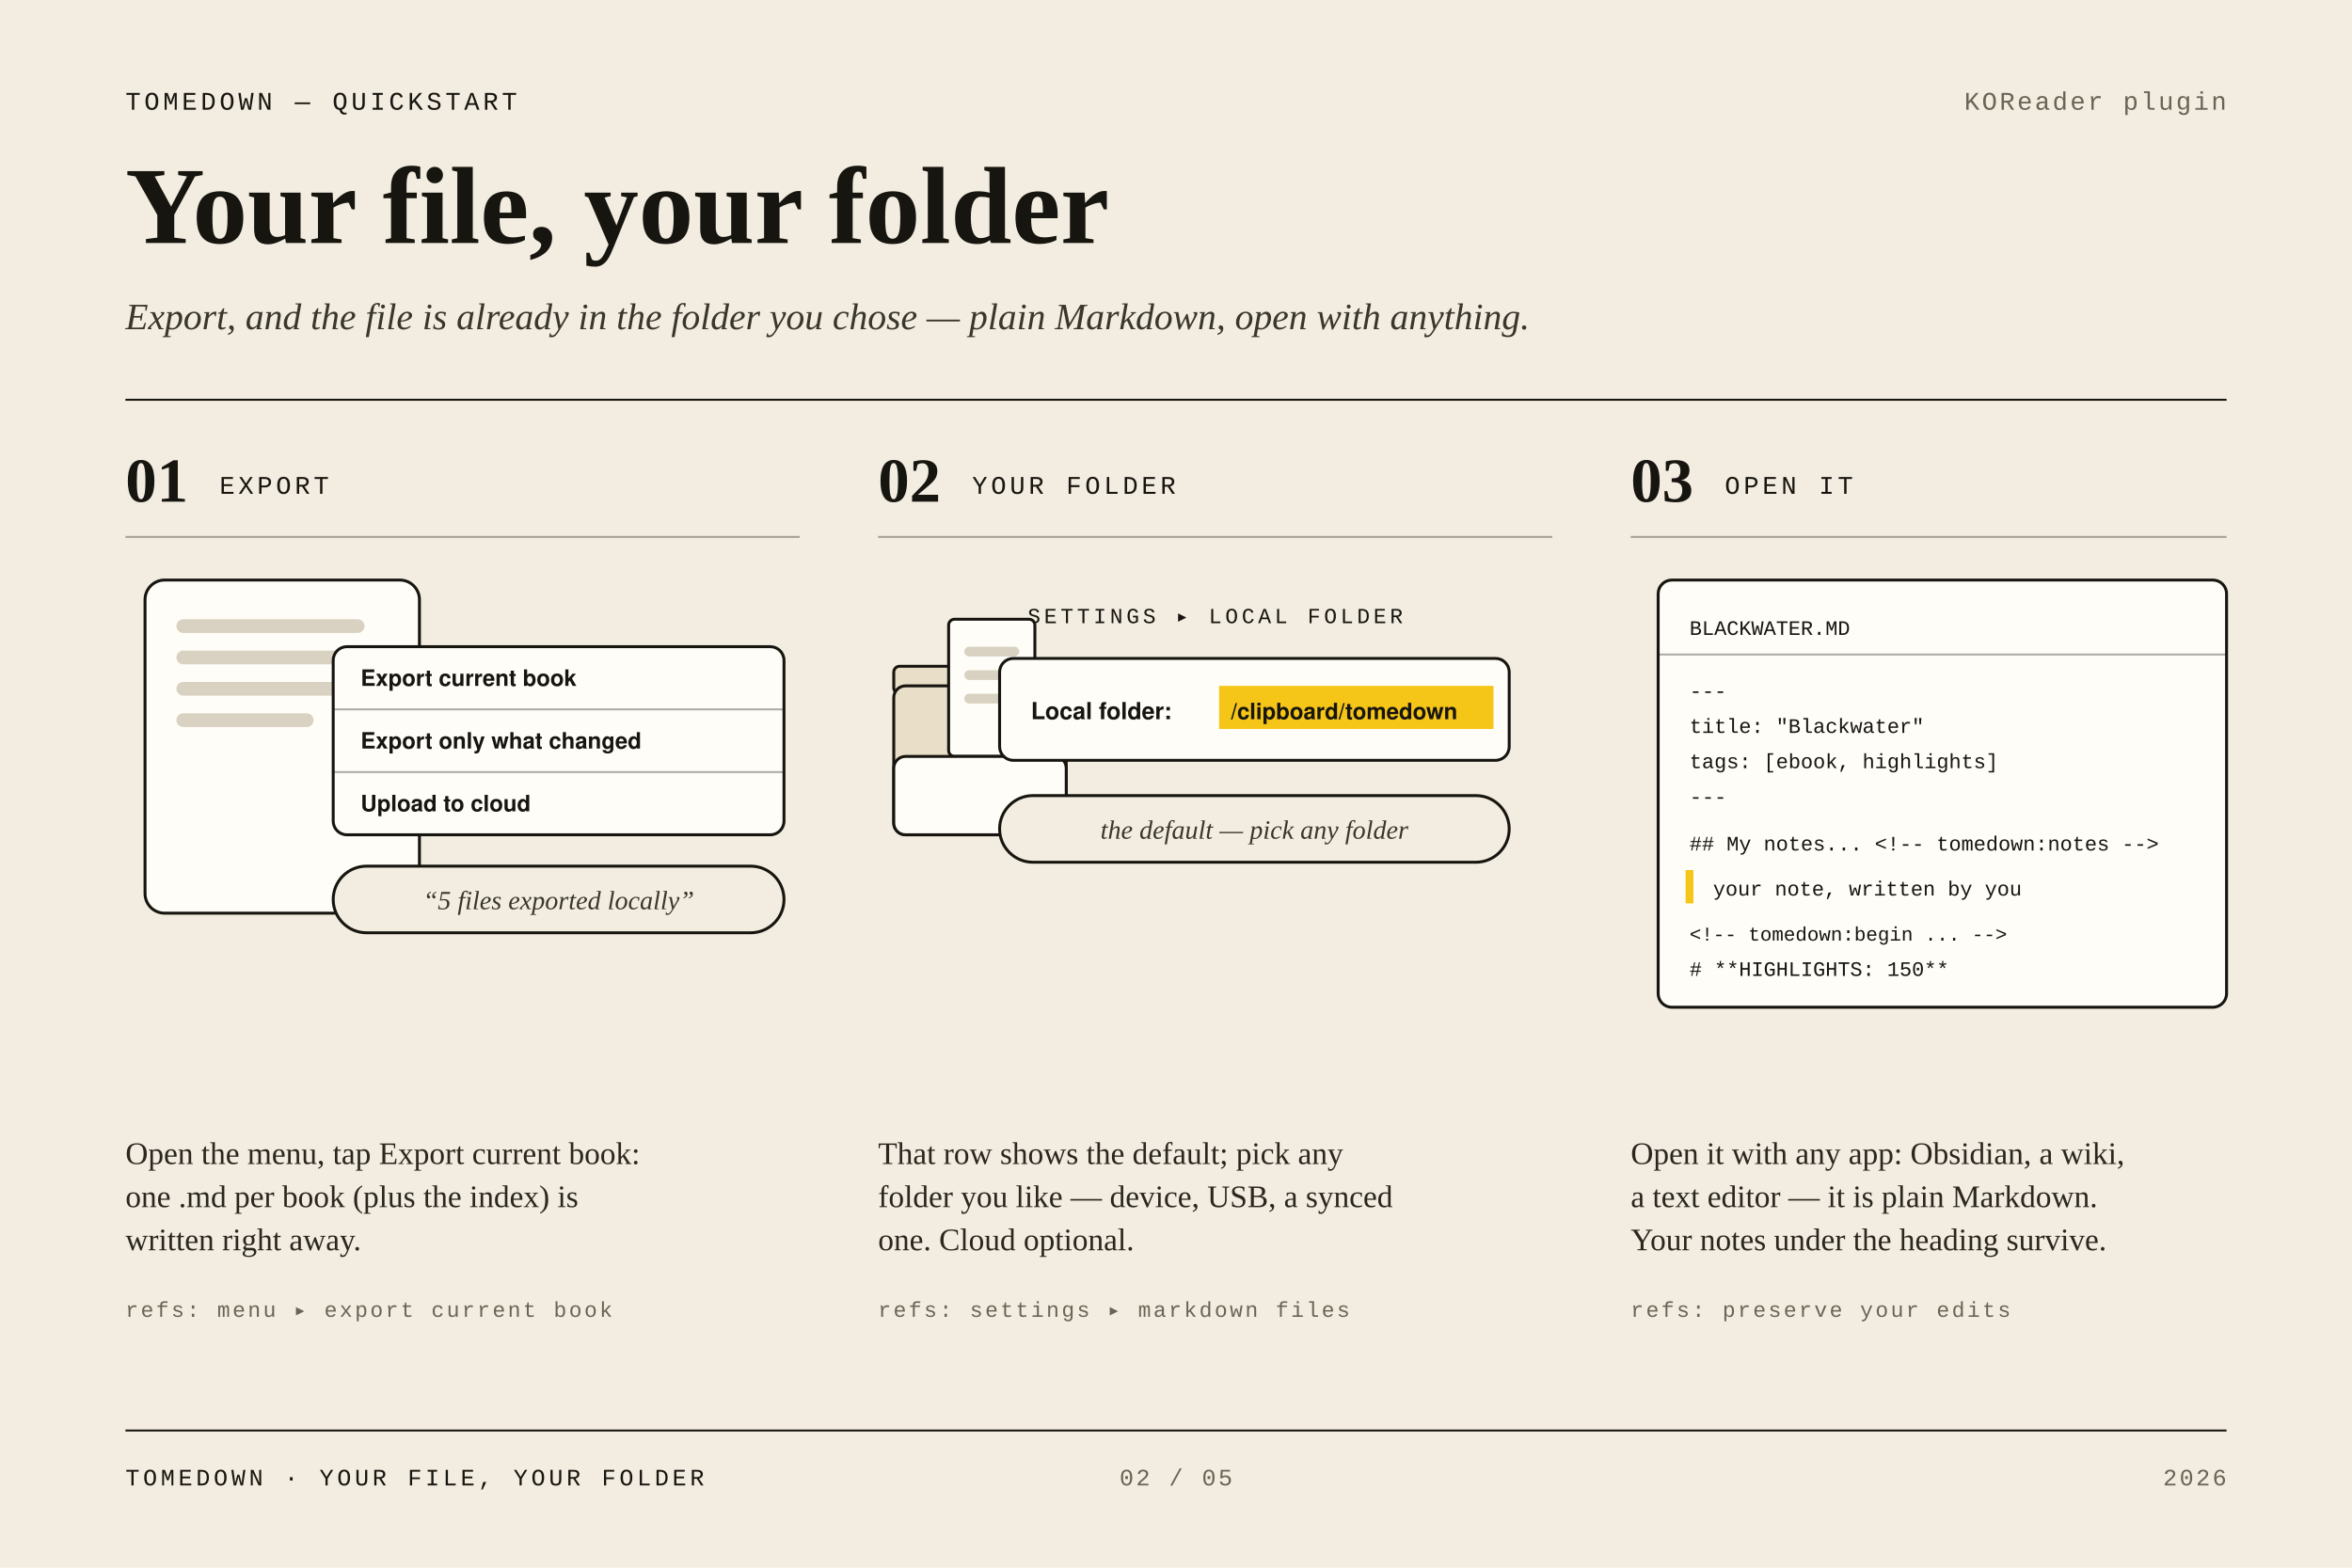
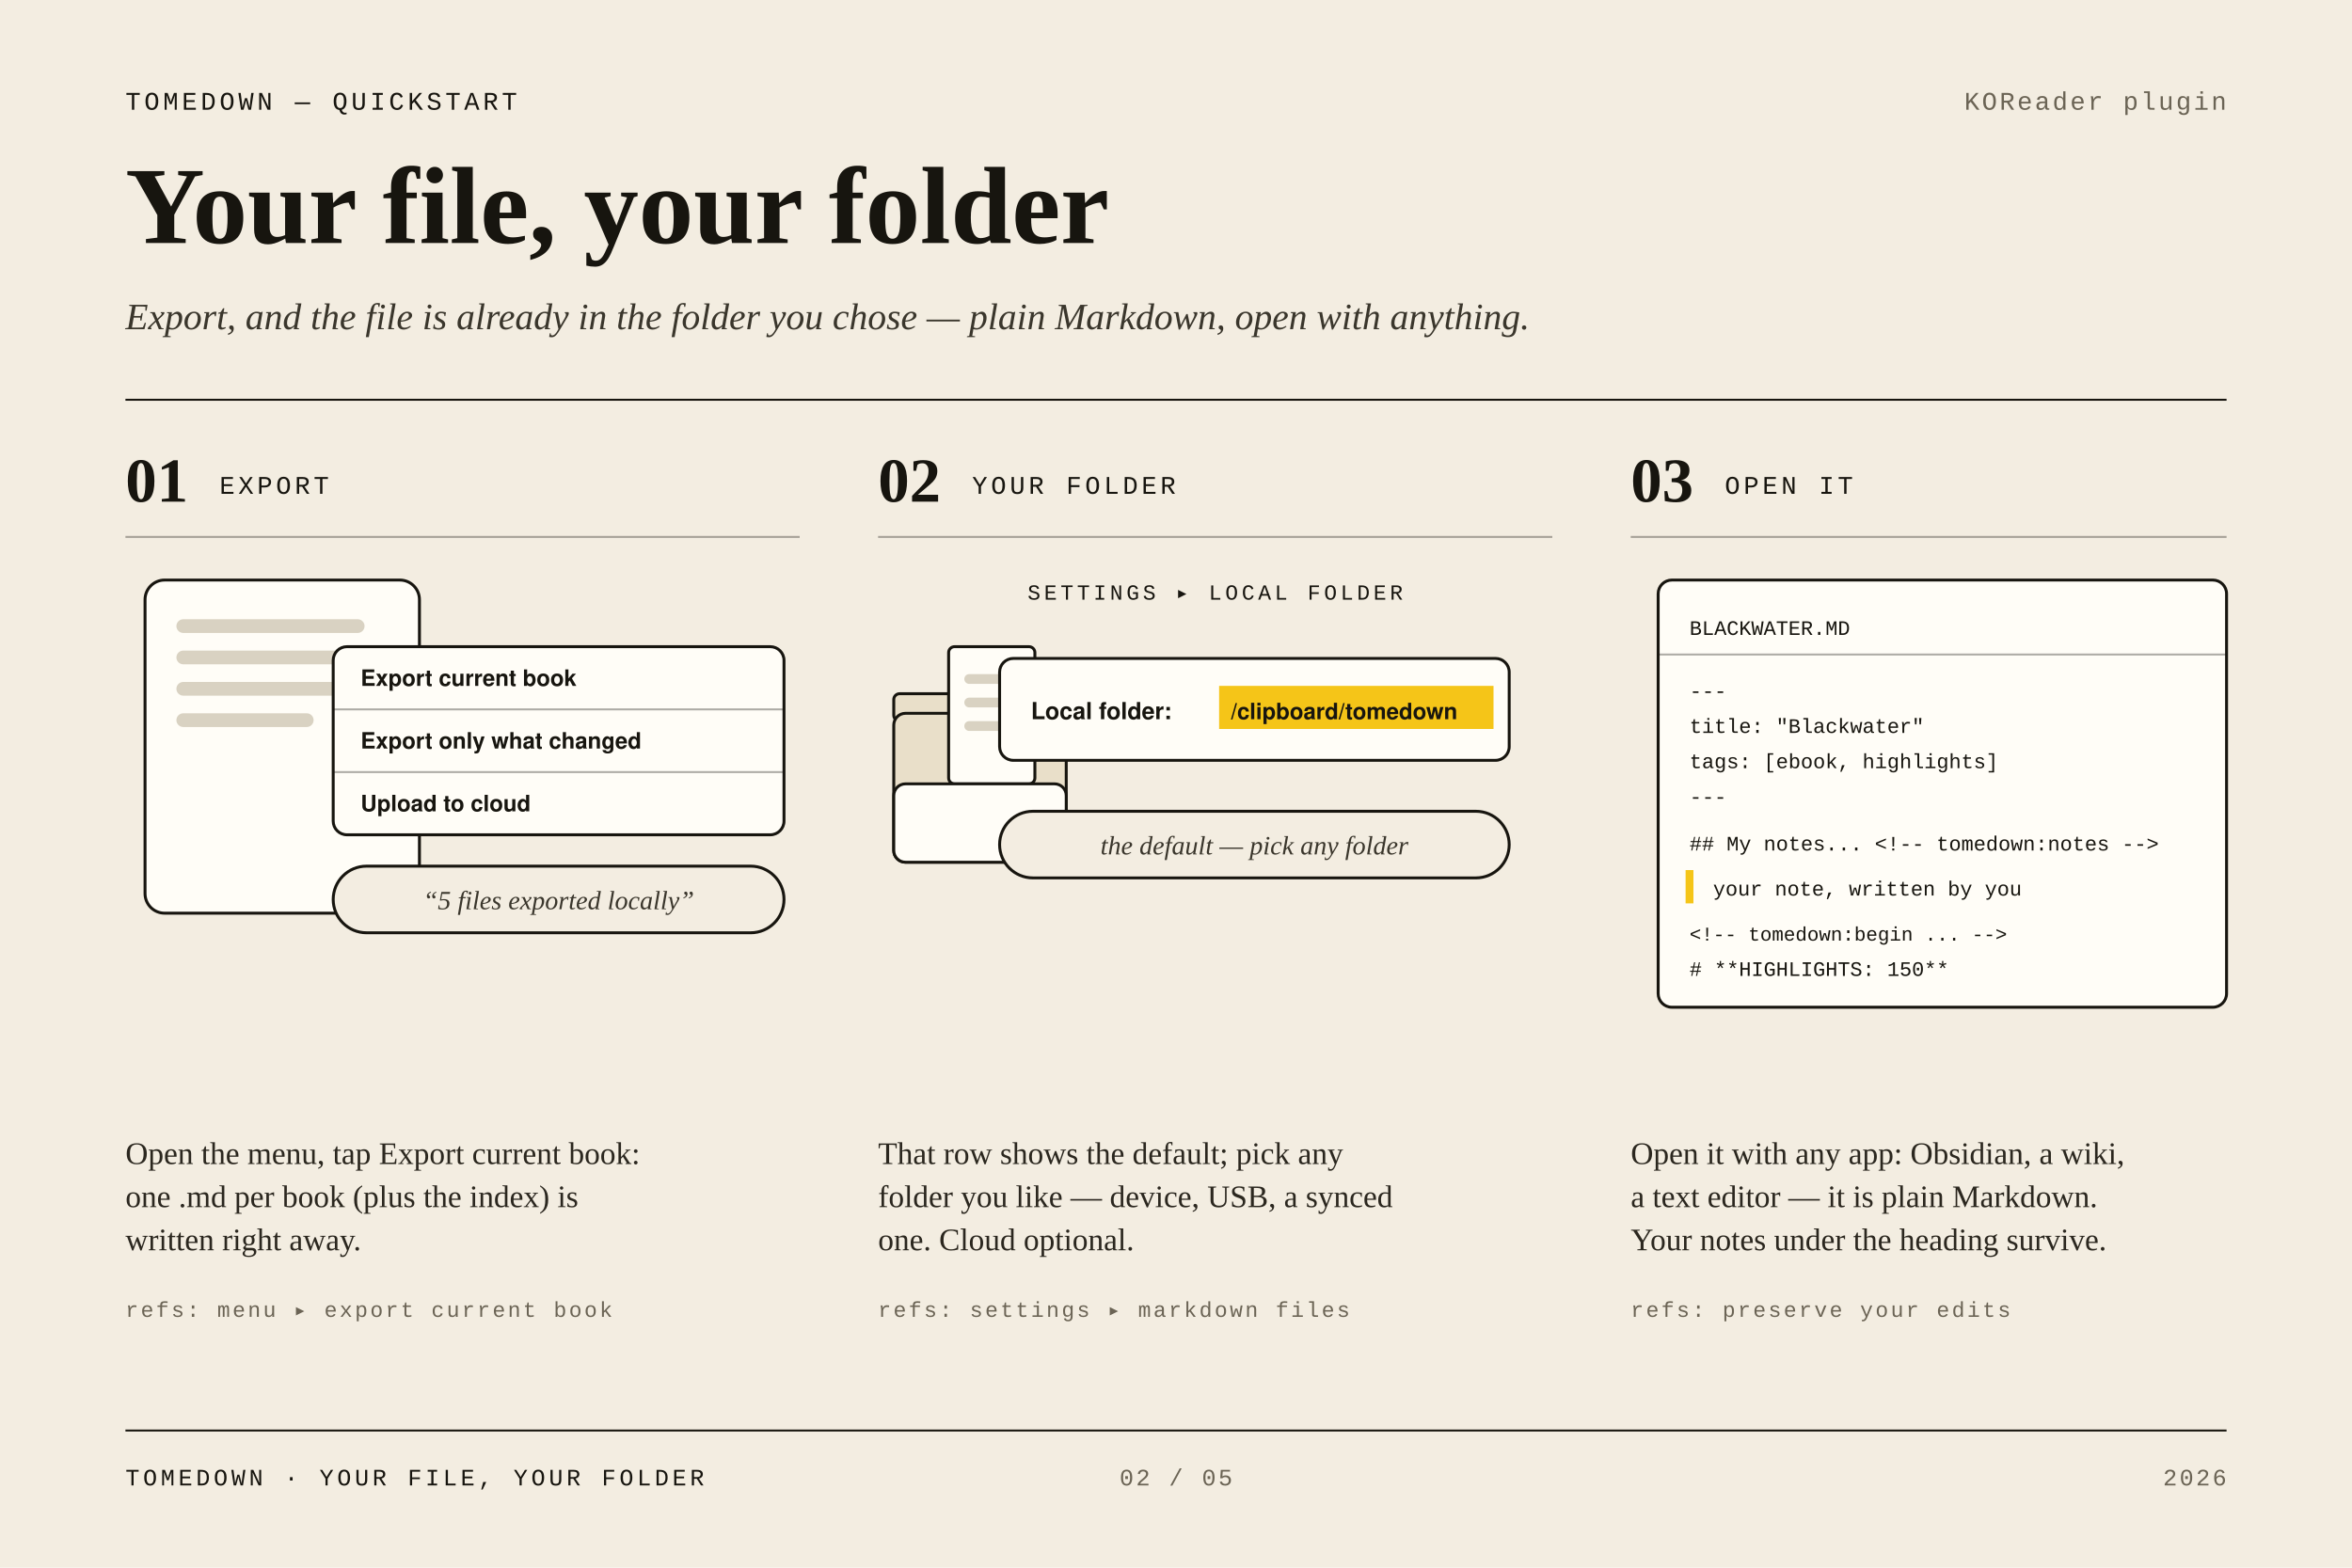
<svg xmlns="http://www.w3.org/2000/svg" width="1200" height="800" viewBox="0 0 1200 800" role="img" aria-label="Tomedown quickstart tutorial 02 — Your file, your folder: export from the menu, the file lands in the folder you chose, open it with any app">
  <style>
    .display { font-family: Georgia, "Times New Roman", serif; font-weight: 700; fill: #17150F; }
    .deck    { font-family: Georgia, "Times New Roman", serif; font-style: italic; fill: #3A362C; }
    .label   { font-family: "SF Mono", Menlo, Consolas, "Liberation Mono", monospace; letter-spacing: 1.8px; fill: #17150F; }
    .labelm  { font-family: "SF Mono", Menlo, Consolas, "Liberation Mono", monospace; letter-spacing: 1.2px; fill: #6B6455; }
    .body    { font-family: Georgia, "Times New Roman", serif; fill: #2B271F; }
    .menu    { font-family: "Helvetica Neue", Helvetica, Arial, sans-serif; font-weight: 700; fill: #17150F; }
    .code    { font-family: "SF Mono", Menlo, Consolas, "Liberation Mono", monospace; fill: #17150F; }
    .rule    { stroke: #17150F; stroke-width: 1; }
    .hair    { stroke: #17150F; stroke-width: 1; opacity: .35; }
    .card    { fill: #FFFDF7; stroke: #17150F; stroke-width: 1.5; }
    .frame   { fill: #FFFDF7; stroke: #17150F; stroke-width: 1.5; }
    .skel    { fill: #D9D2C2; }
    .accent  { fill: #F5C518; }
  </style>
  <rect width="1200" height="800" fill="#F3EDE1" />
  <text class="label" x="64" y="56" font-size="13">TOMEDOWN — QUICKSTART</text>
  <text class="labelm" x="1136" y="56" font-size="13" text-anchor="end">KOReader plugin</text>
  <text class="display" x="64" y="124" font-size="56">Your file, your folder</text>
  <text class="deck" x="64" y="168" font-size="19">Export, and the file is already in the folder you chose — plain Markdown, open with anything.</text>
  <line class="rule" x1="64" y1="204" x2="1136" y2="204" />
  <text class="display" x="64" y="256" font-size="32">01</text>
  <text class="label" x="112" y="252" font-size="13">EXPORT</text>
  <line class="hair" x1="64" y1="274" x2="408" y2="274" />
  <rect class="frame" x="74" y="296" width="140" height="170" rx="10" />
  <rect class="skel" x="90" y="316" width="96" height="7" rx="3.5" />
  <rect class="skel" x="90" y="332" width="88" height="7" rx="3.5" />
  <rect class="skel" x="90" y="348" width="96" height="7" rx="3.5" />
  <rect class="skel" x="90" y="364" width="70" height="7" rx="3.5" />
  <rect class="card" x="170" y="330" width="230" height="96" rx="7" />
  <line class="hair" x1="170" y1="362" x2="400" y2="362" />
  <line class="hair" x1="170" y1="394" x2="400" y2="394" />
  <text class="menu" x="184" y="350" font-size="11.5">Export current book</text>
  <text class="menu" x="184" y="382" font-size="11.5">Export only what changed</text>
  <text class="menu" x="184" y="414" font-size="11.5">Upload to cloud</text>
  <rect x="170" y="442" width="230" height="34" rx="17" fill="#F3EDE1" stroke="#17150F" stroke-width="1.5" />
  <text class="deck" x="285" y="464" font-size="13.5" text-anchor="middle">“5 files exported locally”</text>
  <text class="body" x="64" y="594" font-size="16">Open the menu, tap Export current book:</text>
  <text class="body" x="64" y="616" font-size="16">one .md per book (plus the index) is</text>
  <text class="body" x="64" y="638" font-size="16">written right away.</text>
  <text class="labelm" x="64" y="672" font-size="11">refs: menu ▸ export current book</text>
  <text class="display" x="448" y="256" font-size="32">02</text>
  <text class="label" x="496" y="252" font-size="13">YOUR FOLDER</text>
  <line class="hair" x1="448" y1="274" x2="792" y2="274" />
-   <text class="label" x="620" y="318" font-size="11" text-anchor="middle">SETTINGS ▸ LOCAL FOLDER</text>
-   <rect x="456" y="340" width="34" height="14" rx="3" fill="#E9DFC9" stroke="#17150F" stroke-width="1.5" />
-   <rect x="456" y="350" width="88" height="76" rx="6" fill="#E9DFC9" stroke="#17150F" stroke-width="1.5" />
-   <rect class="card" x="484" y="316" width="44" height="70" rx="3" />
-   <rect class="skel" x="492" y="330" width="28" height="5" rx="2.5" />
-   <rect class="skel" x="492" y="342" width="24" height="5" rx="2.5" />
-   <rect class="skel" x="492" y="354" width="28" height="5" rx="2.5" />
-   <rect class="card" x="456" y="386" width="88" height="40" rx="6" />
+   <text class="label" x="620" y="306" font-size="11" text-anchor="middle">SETTINGS ▸ LOCAL FOLDER</text>
+   <rect x="456" y="354" width="34" height="14" rx="3" fill="#E9DFC9" stroke="#17150F" stroke-width="1.5" />
+   <rect x="456" y="364" width="88" height="76" rx="6" fill="#E9DFC9" stroke="#17150F" stroke-width="1.5" />
+   <rect class="card" x="484" y="330" width="44" height="70" rx="3" />
+   <rect class="skel" x="492" y="344" width="28" height="5" rx="2.5" />
+   <rect class="skel" x="492" y="356" width="24" height="5" rx="2.5" />
+   <rect class="skel" x="492" y="368" width="28" height="5" rx="2.5" />
+   <rect class="card" x="456" y="400" width="88" height="40" rx="6" />
  <rect class="card" x="510" y="336" width="260" height="52" rx="7" />
  <rect class="accent" x="622" y="350" width="140" height="22" />
  <text class="menu" x="526" y="367" font-size="12">Local folder:</text>
  <text class="menu" x="628" y="367" font-size="11.5">/clipboard/tomedown</text>
-   <rect x="510" y="406" width="260" height="34" rx="17" fill="#F3EDE1" stroke="#17150F" stroke-width="1.5" />
-   <text class="deck" x="640" y="428" font-size="13.5" text-anchor="middle">the default — pick any folder</text>
+   <rect x="510" y="414" width="260" height="34" rx="17" fill="#F3EDE1" stroke="#17150F" stroke-width="1.5" />
+   <text class="deck" x="640" y="436" font-size="13.5" text-anchor="middle">the default — pick any folder</text>
  <text class="body" x="448" y="594" font-size="16">That row shows the default; pick any</text>
  <text class="body" x="448" y="616" font-size="16">folder you like — device, USB, a synced</text>
  <text class="body" x="448" y="638" font-size="16">one. Cloud optional.</text>
  <text class="labelm" x="448" y="672" font-size="11">refs: settings ▸ markdown files</text>
  <text class="display" x="832" y="256" font-size="32">03</text>
  <text class="label" x="880" y="252" font-size="13">OPEN IT</text>
  <line class="hair" x1="832" y1="274" x2="1136" y2="274" />
  <rect class="card" x="846" y="296" width="290" height="218" rx="7" />
  <line class="hair" x1="846" y1="334" x2="1136" y2="334" />
  <text class="code" x="862" y="324" font-size="10.5" fill="#6B6455">BLACKWATER.MD</text>
  <text class="code" x="862" y="356" font-size="10.5">---</text>
  <text class="code" x="862" y="374" font-size="10.5">title: "Blackwater"</text>
  <text class="code" x="862" y="392" font-size="10.5">tags: [ebook, highlights]</text>
  <text class="code" x="862" y="410" font-size="10.5">---</text>
  <text class="code" x="862" y="434" font-size="10.5">## My notes... &lt;!-- tomedown:notes --&gt;</text>
  <rect class="accent" x="860" y="444" width="4" height="17" />
  <text class="code" x="874" y="457" font-size="10.5">your note, written by you</text>
  <text class="code" x="862" y="480" font-size="10" fill="#6B6455">&lt;!-- tomedown:begin ... --&gt;</text>
  <text class="code" x="862" y="498" font-size="10.5"># **HIGHLIGHTS: 150**</text>
  <text class="body" x="832" y="594" font-size="16">Open it with any app: Obsidian, a wiki,</text>
  <text class="body" x="832" y="616" font-size="16">a text editor — it is plain Markdown.</text>
  <text class="body" x="832" y="638" font-size="16">Your notes under the heading survive.</text>
  <text class="labelm" x="832" y="672" font-size="11">refs: preserve your edits</text>
  <line class="rule" x1="64" y1="730" x2="1136" y2="730" />
  <text class="label" x="64" y="758" font-size="12">TOMEDOWN · YOUR FILE, YOUR FOLDER</text>
  <text class="labelm" x="600" y="758" font-size="12" text-anchor="middle">02 / 05</text>
  <text class="labelm" x="1136" y="758" font-size="12" text-anchor="end">2026</text>
</svg>
